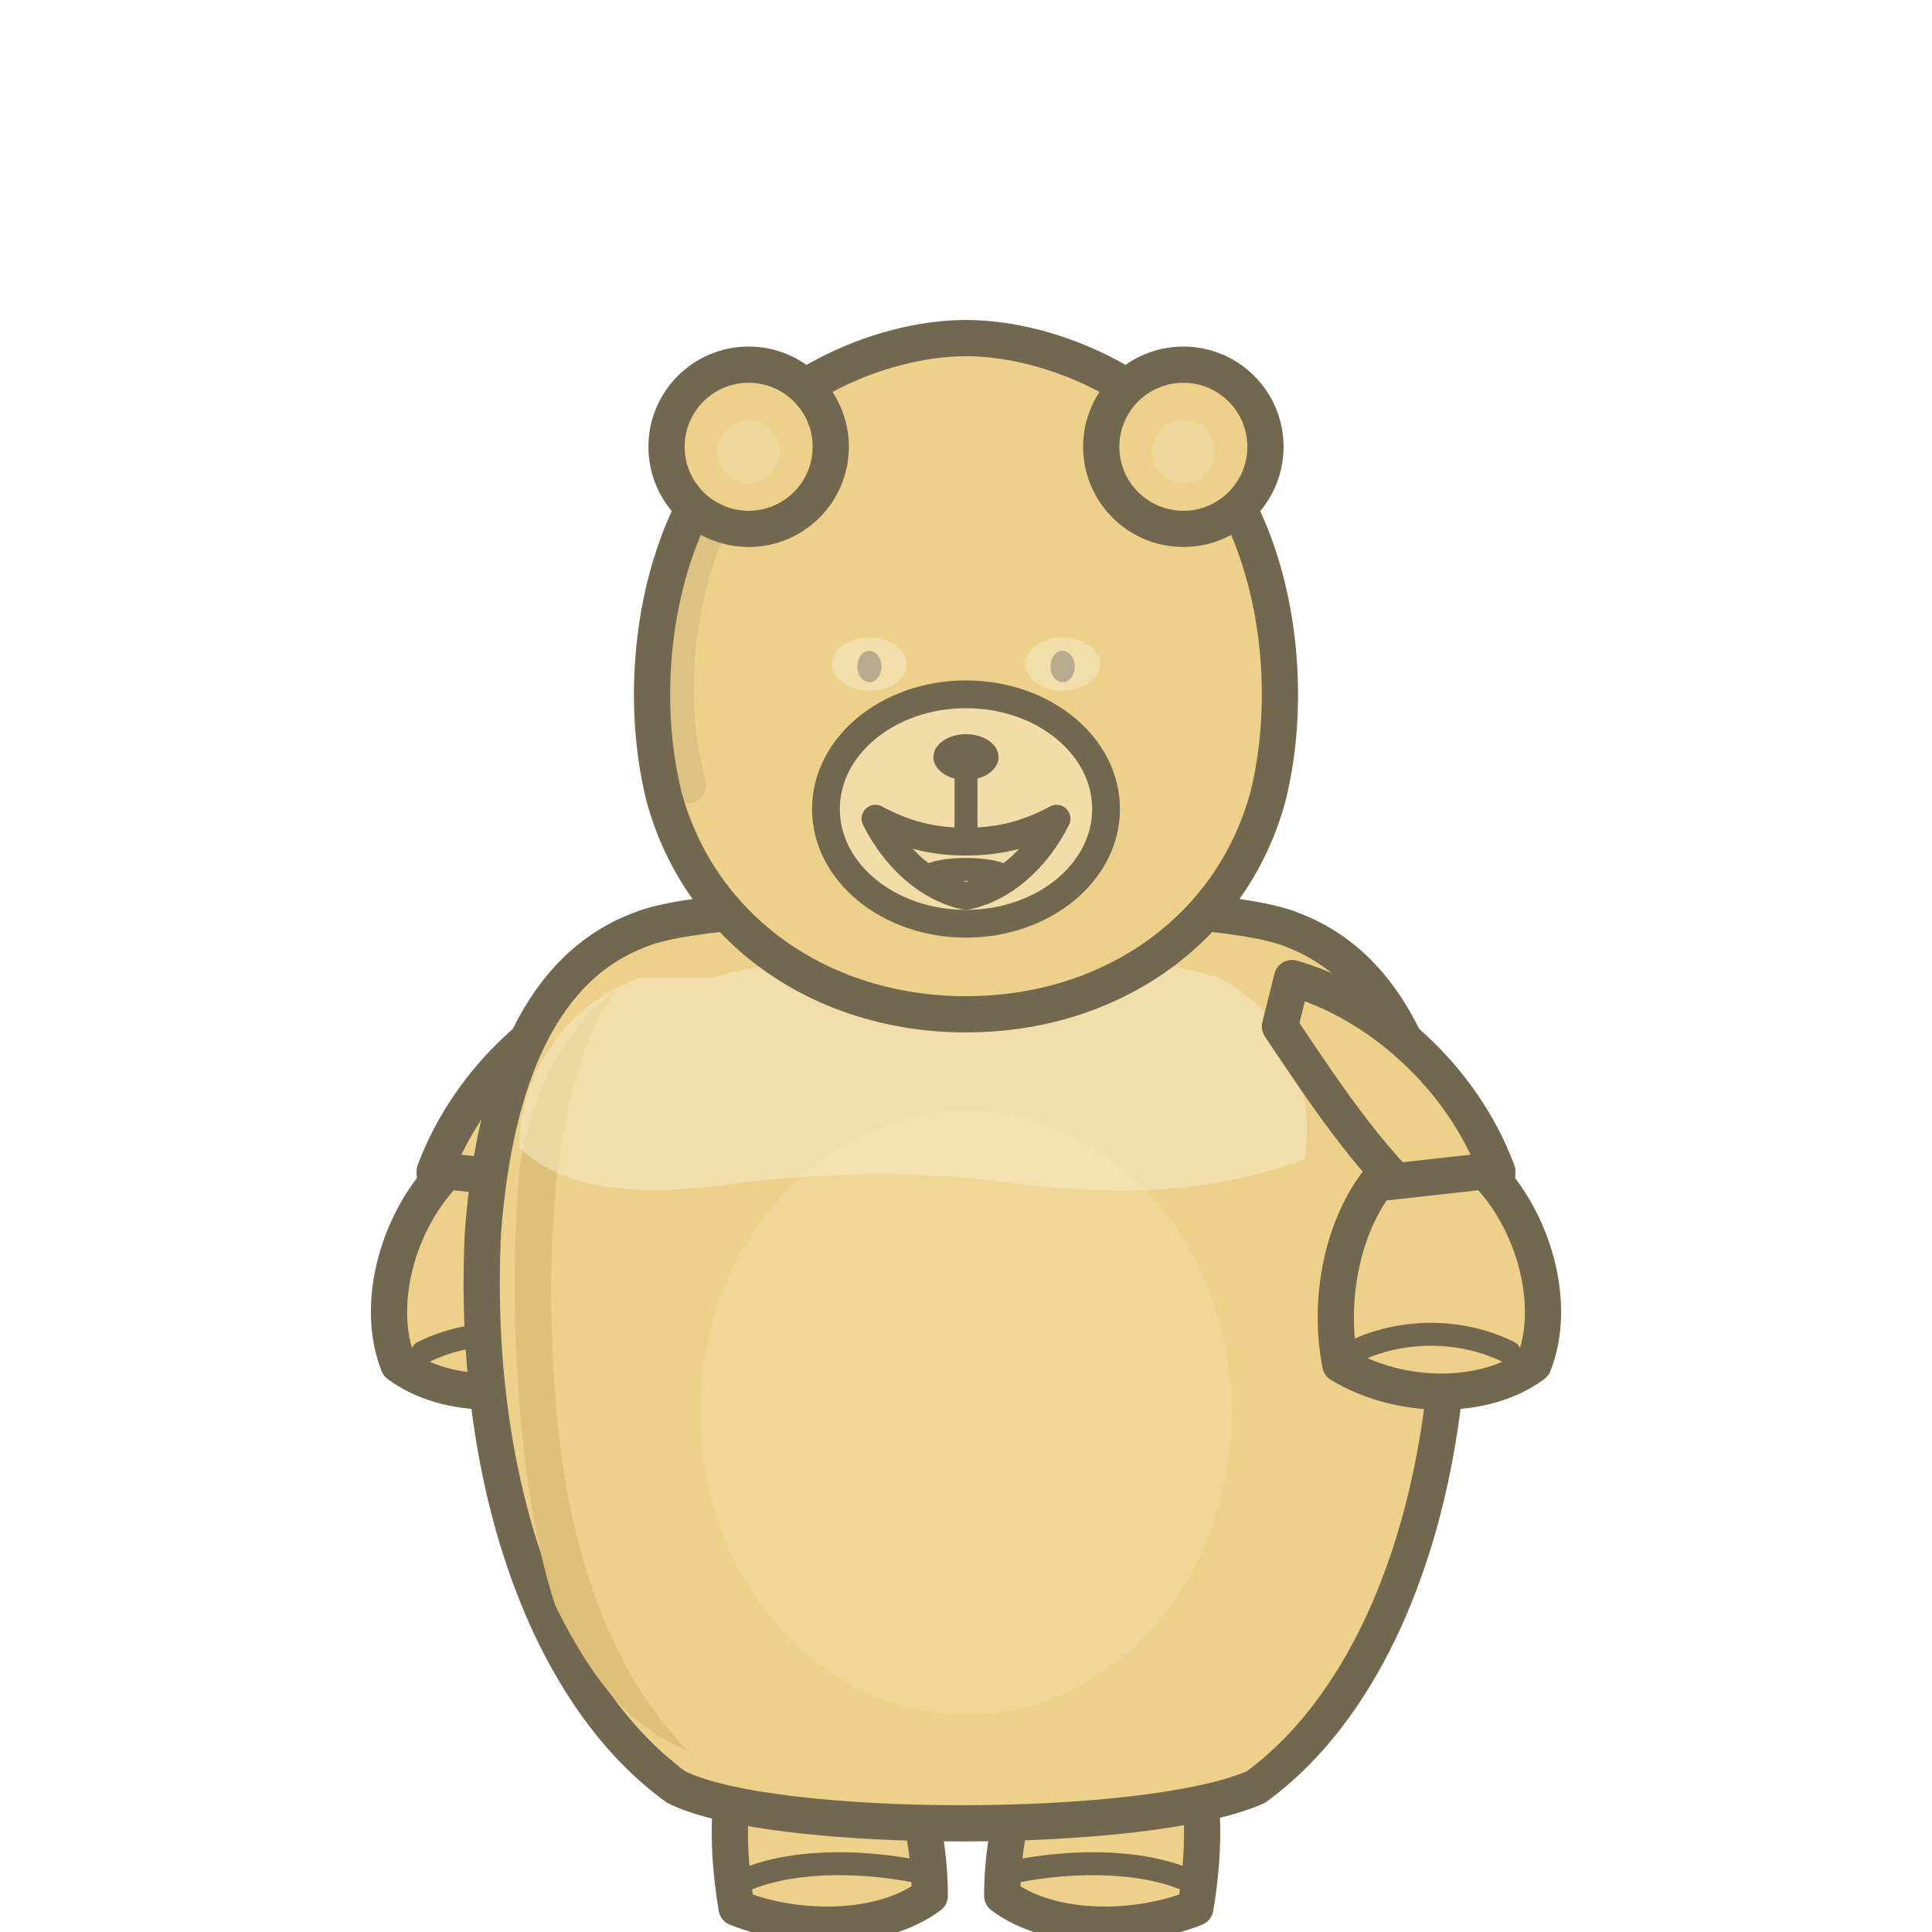
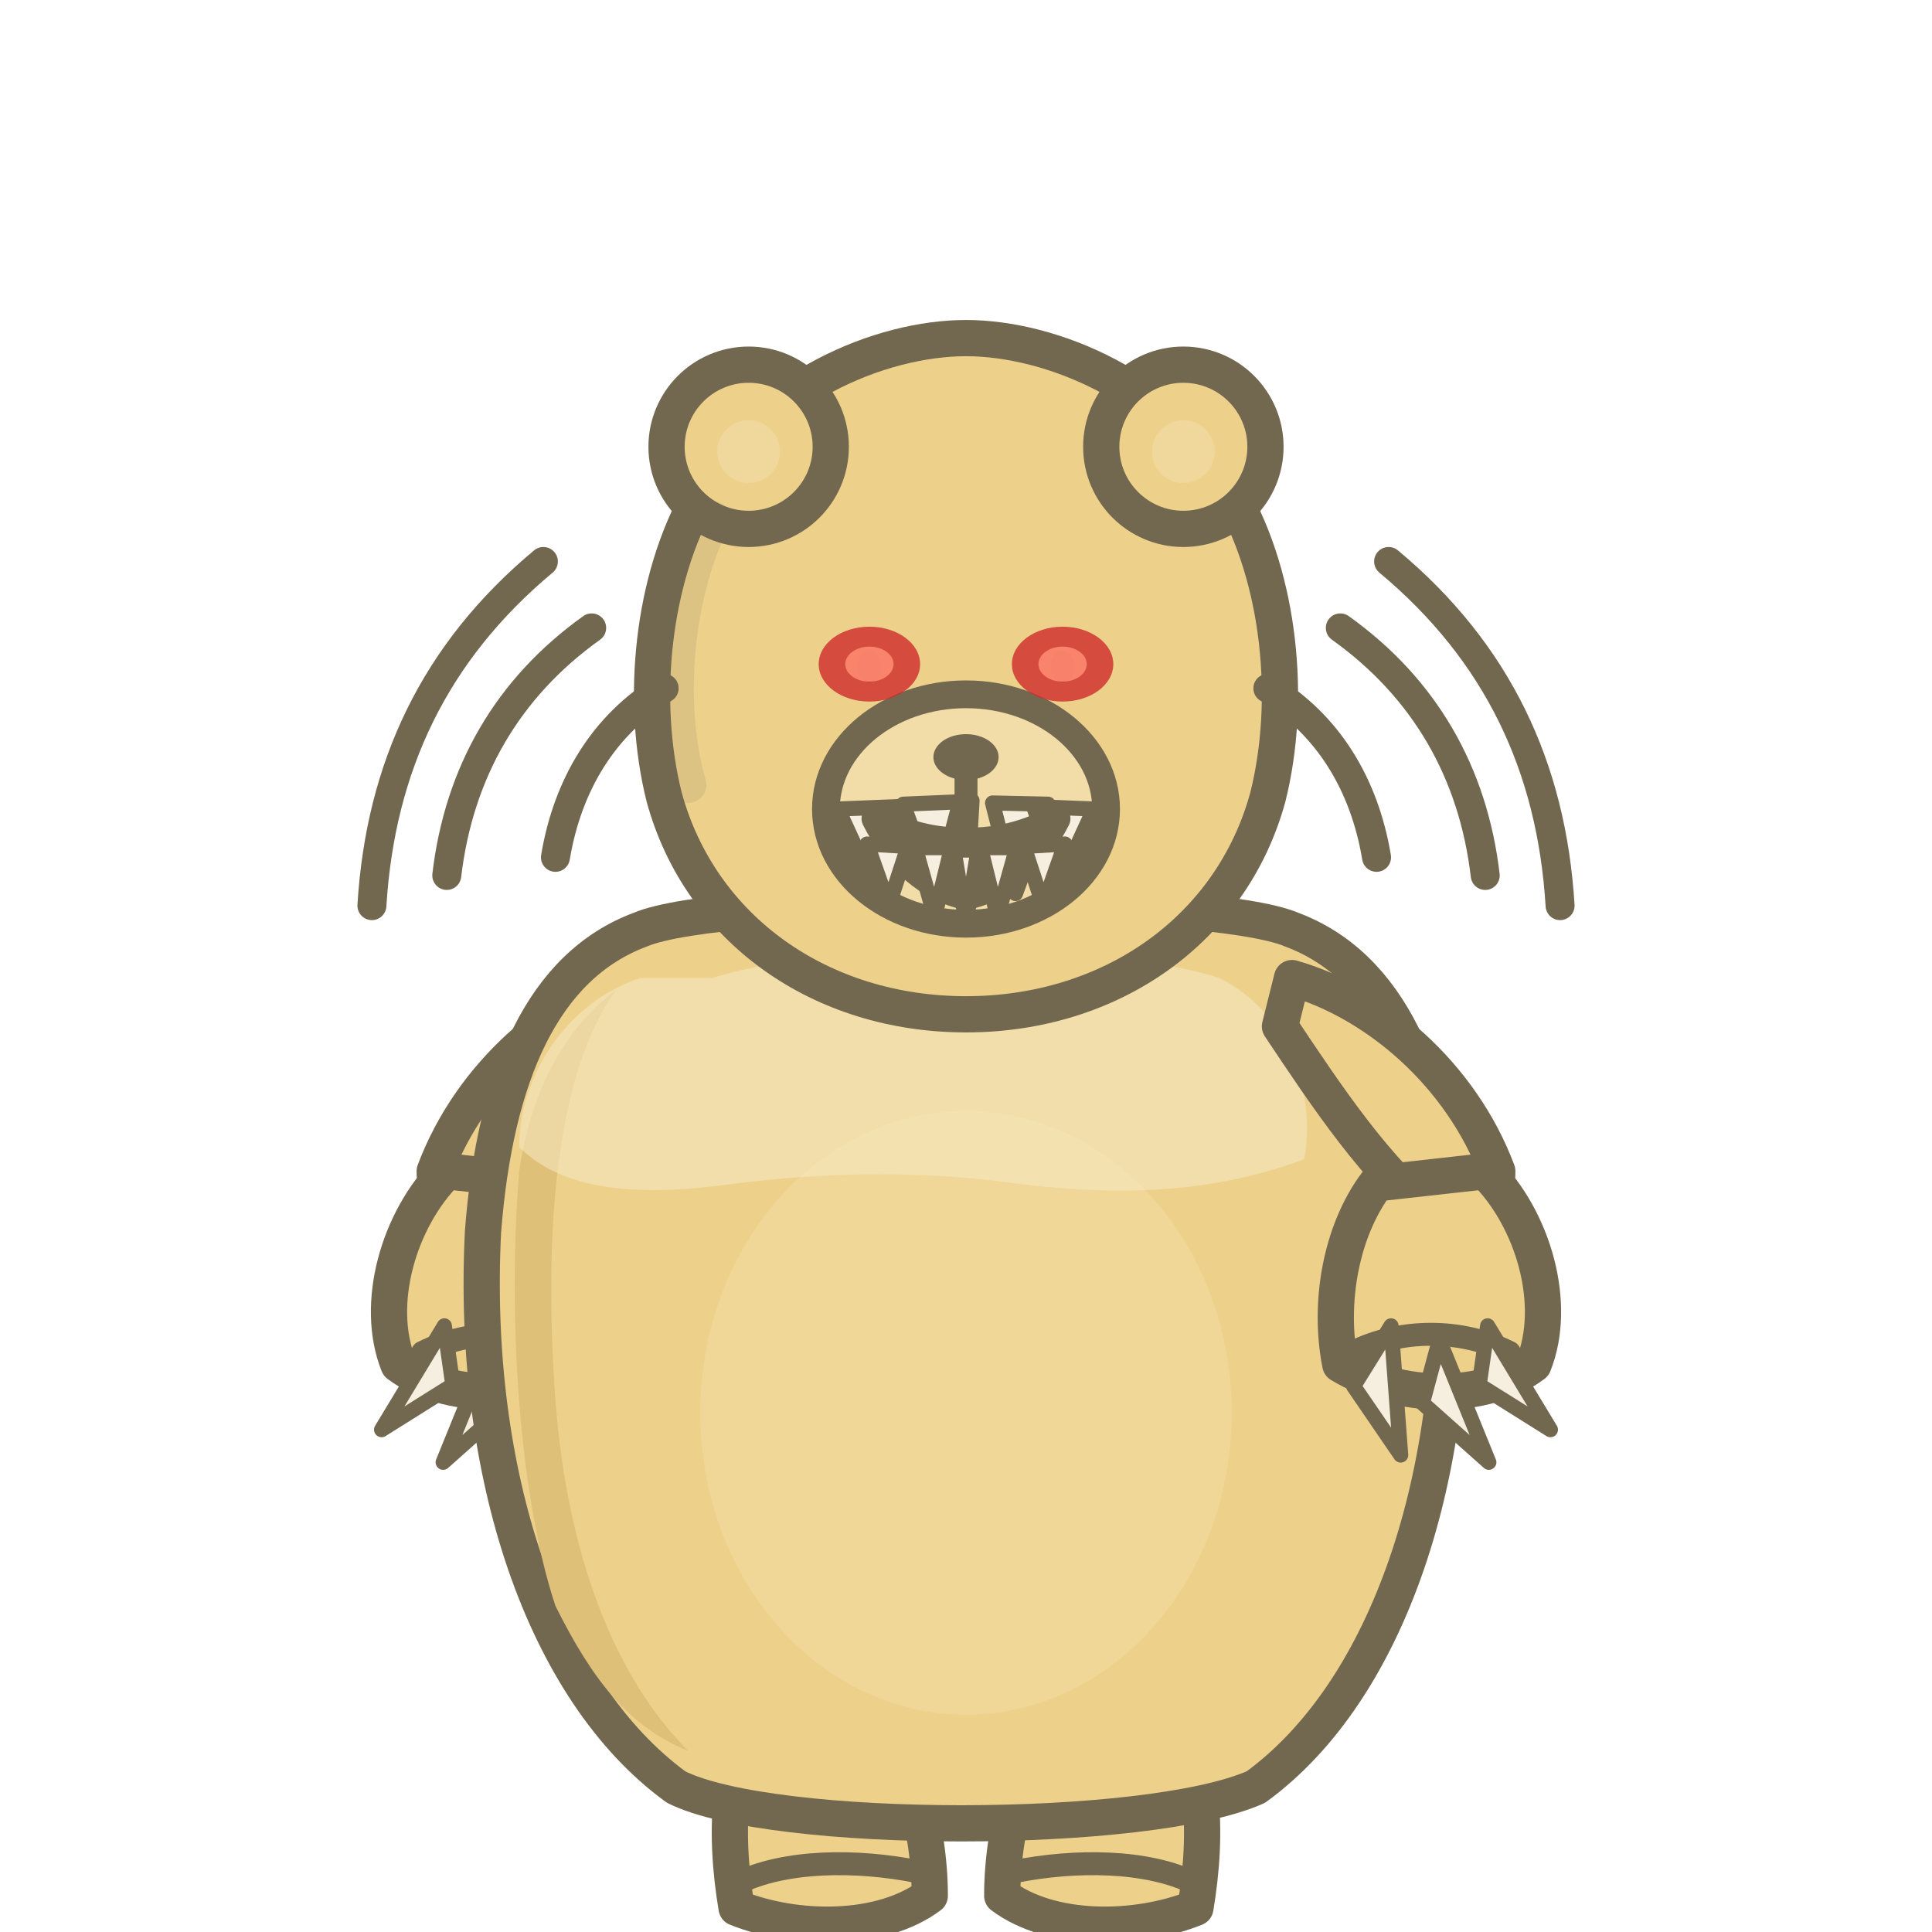
<svg xmlns="http://www.w3.org/2000/svg" width="160mm" height="160mm" viewBox="0 0 160 160" version="1.1">
  <defs>
    <style>
      .line { fill:none; stroke:#72674f; stroke-width:3.0; stroke-linejoin:round; stroke-linecap:round; }
      .thin { fill:none; stroke:#72674f; stroke-width:1.9; stroke-linejoin:round; stroke-linecap:round; }
      .fur { fill:#edd18b; stroke:#72674f; stroke-width:3.0; stroke-linejoin:round; stroke-linecap:round; }
      .fur-soft { fill:#edd18b; stroke:none; }
      .fur-shadow { fill:#dfc079; stroke:none; }
      .muzzle { fill:#f2dda8; stroke:#72674f; stroke-width:2.3; stroke-linejoin:round; stroke-linecap:round; }
      .muzzle-soft { fill:#f2dda8; stroke:none; }
      .feature { fill:#72674f; stroke:none; }
      .shine { fill:#f7e9c5; stroke:none; opacity:0.52; }
+       .evilglow { fill:#cf2e2e; stroke:none; opacity:0.82; }
+       .evilcore { fill:#ff8a72; stroke:none; opacity:0.88; }
+       .fang { fill:#f6efdf; stroke:#72674f; stroke-width:1.25; stroke-linejoin:round; stroke-linecap:round; }
+       .sound { fill:none; stroke:#72674f; stroke-width:2.4; stroke-linejoin:round; stroke-linecap:round; }
    </style>
  </defs>
  <g id="view-front">
    <g id="part-leg-l-u">
      <path class="fur" d="M 67 118 C 62 122, 61 130, 62 138 C 64 142, 67 144, 71 142 C 73 137, 73 128, 72 120 Z" />
    </g>
    <g id="part-leg-l-l">
      <path class="fur" d="M 64 139 C 60 145, 60 152, 61 158 C 66 160, 73 160, 77 157 C 77 151, 75 144, 71 139 Z" />
      <path class="thin" d="M 61 156 C 65 154, 71 154, 76 155" />
    </g>
    <g id="part-leg-r-u">
      <path class="fur" d="M 93 118 C 98 122, 99 130, 98 138 C 96 142, 93 144, 89 142 C 87 137, 87 128, 88 120 Z" />
    </g>
    <g id="part-leg-r-l">
      <path class="fur" d="M 96 139 C 100 145, 100 152, 99 158 C 94 160, 87 160, 83 157 C 83 151, 85 144, 89 139 Z" />
      <path class="thin" d="M 84 155 C 89 154, 95 154, 99 156" />
    </g>
    <g id="part-arm-l-u">
      <path class="fur" d="M 53 81 C 46 83, 39 89, 36 97 C 36 100, 38 102, 41 101 C 46 97, 50 91, 54 85 Z" />
    </g>
    <g id="part-arm-l-l">
      <path class="fur" d="M 37 97 C 33 101, 31 108, 33 113 C 37 116, 44 116, 49 113 C 50 108, 49 102, 46 98 Z" />
      <path class="thin" d="M 35 112 C 39 110, 44 110, 48 112" />
    </g>
+     <g id="part-claws-l">
+       <path class="fang" d="M 36.8 109.8 L 31.6 118.4 L 37.5 114.7 Z" />
+       <path class="fang" d="M 40.8 111.0 L 36.7 121.1 L 42.2 116.2 Z" />
+       <path class="fang" d="M 44.8 109.8 L 44.0 120.5 L 47.9 114.8 Z" />
+     </g>
    <g id="part-body">
      <path class="fur" d="M 53 77 C 45 80, 41 89, 40 102 C 39 122, 45 140, 56 148 C 64 152, 95 152, 104 148 C 115 140, 121 122, 120 102 C 119 89, 115 80, 107 77 C 100 74, 60 74, 53 77 Z" />
      <path class="fur-shadow" d="M 51 82 C 46 89, 45 102, 46 116 C 47 129, 51 139, 57 145 C 52 143, 49 139, 46 133 C 43 124, 42 109, 43 97 C 44 90, 47 85, 51 82 Z" />
      <ellipse class="muzzle-soft" cx="80" cy="117" rx="22" ry="25" opacity="0.48" />
      <path class="shine" d="M 59 81 C 68 78, 92 78, 101 81 C 107 84, 109 91, 108 96 C 100 99, 92 99, 84 98 C 77 97, 69 97, 61 98 C 54 99, 47 99, 43 95 C 43 89, 47 83, 53 81 Z" />
    </g>
    <g id="part-arm-r-u">
      <path class="fur" d="M 107 81 C 114 83, 121 89, 124 97 C 124 100, 122 102, 119 101 C 114 97, 110 91, 106 85 Z" />
    </g>
    <g id="part-arm-r-l">
      <path class="fur" d="M 123 97 C 127 101, 129 108, 127 113 C 123 116, 116 116, 111 113 C 110 108, 111 102, 114 98 Z" />
      <path class="thin" d="M 112 112 C 116 110, 121 110, 125 112" />
+     </g>
+     <g id="part-claws-r">
+       <path class="fang" d="M 123.2 109.8 L 128.4 118.4 L 122.5 114.7 Z" />
+       <path class="fang" d="M 119.2 111.0 L 123.3 121.1 L 117.8 116.2 Z" />
+       <path class="fang" d="M 115.2 109.8 L 116.0 120.5 L 112.1 114.8 Z" />
    </g>
    <g id="part-head">
      <path class="fur" d="M 58 41 C 63 32, 73 28, 80 28 C 87 28, 97 32, 102 41 C 106 48, 107 58, 105 66 C 102 77, 92 84, 80 84 C 68 84, 58 77, 55 66 C 53 58, 54 48, 58 41 Z" />
      <circle class="fur" cx="62" cy="37" r="6.8" />
      <circle class="fur" cx="98" cy="37" r="6.8" />
      <circle class="muzzle-soft" cx="62" cy="37.4" r="2.6" opacity="0.55" />
      <circle class="muzzle-soft" cx="98" cy="37.4" r="2.6" opacity="0.55" />
      <ellipse class="feature" cx="72" cy="55.2" rx="1.0" ry="1.3" />
      <ellipse class="feature" cx="88" cy="55.2" rx="1.0" ry="1.3" />
      <ellipse class="muzzle" cx="80" cy="67" rx="11.6" ry="9.5" />
      <ellipse class="feature" cx="80" cy="62.7" rx="2.7" ry="1.9" />
      <path class="thin" d="M 80 64.5 L 80 69" />
      <path class="line" d="M 59 43 C 56 49, 55 58, 57 65" opacity="0.13" />
    </g>
+     <g id="part-mouth-teeth-upper">
+       <path class="fang" d="M 69.4 67.0 L 72.2 73.1 L 74.4 66.8 Z" />
+       <path class="fang" d="M 74.8 66.6 L 77.5 74.0 L 79.5 66.4 Z" />
+       <path class="fang" d="M 79.5 66.3 L 80.0 75.0 L 80.5 66.3 Z" />
+       <path class="fang" d="M 82.2 66.5 L 84.1 74.0 L 86.8 66.6 Z" />
+       <path class="fang" d="M 85.6 66.8 L 87.8 73.1 L 90.6 67.0 Z" />
+     </g>
    <g id="part-eyes-glow">
-       <ellipse class="shine" cx="72" cy="55" rx="3.1" ry="2.2" />
-       <ellipse class="shine" cx="88" cy="55" rx="3.1" ry="2.2" />
+       <ellipse class="evilglow" cx="72" cy="55" rx="4.2" ry="3.1" />
+       <ellipse class="evilglow" cx="88" cy="55" rx="4.2" ry="3.1" />
+       <ellipse class="evilcore" cx="72" cy="55" rx="2.0" ry="1.45" />
+       <ellipse class="evilcore" cx="88" cy="55" rx="2.0" ry="1.45" />
    </g>
    <g id="part-jaw">
      <path class="muzzle" d="M 72.5 67.8 C 74.2 71.2, 77 73.6, 80 74.2 C 83 73.6, 85.8 71.2, 87.5 67.8 C 85.1 69.1, 82.8 69.7, 80 69.7 C 77.2 69.7, 74.9 69.1, 72.5 67.8 Z" />
      <path class="thin" d="M 76.7 72.6 C 78.0 71.8, 82.0 71.8, 83.3 72.6" />
    </g>
+     <g id="part-mouth-teeth-lower">
+       <path class="fang" d="M 71.8 69.9 L 73.6 75.0 L 75.2 70.1 Z" />
+       <path class="fang" d="M 75.8 70.2 L 77.4 75.9 L 78.8 70.2 Z" />
+       <path class="fang" d="M 79.0 70.4 L 80.0 76.4 L 81.0 70.4 Z" />
+       <path class="fang" d="M 81.2 70.2 L 82.6 75.9 L 84.2 70.2 Z" />
+       <path class="fang" d="M 84.8 70.1 L 86.4 75.0 L 88.2 69.9 Z" />
+     </g>
+     <g id="part-roar-sound">
+       <path class="sound" d="M 55.0 57.0 C 50.0 60.0, 47.0 65.0, 46.0 71.0" />
+       <path class="sound" d="M 49.0 52.0 C 42.0 57.0, 38.0 64.0, 37.0 72.5" />
+       <path class="sound" d="M 45.0 46.5 C 36.0 54.0, 31.5 63.5, 30.8 75.0" />
+       <path class="sound" d="M 105.0 57.0 C 110.0 60.0, 113.0 65.0, 114.0 71.0" />
+       <path class="sound" d="M 111.0 52.0 C 118.0 57.0, 122.0 64.0, 123.0 72.5" />
+       <path class="sound" d="M 115.0 46.5 C 124.0 54.0, 128.5 63.5, 129.2 75.0" />
+     </g>
  </g>
</svg>
